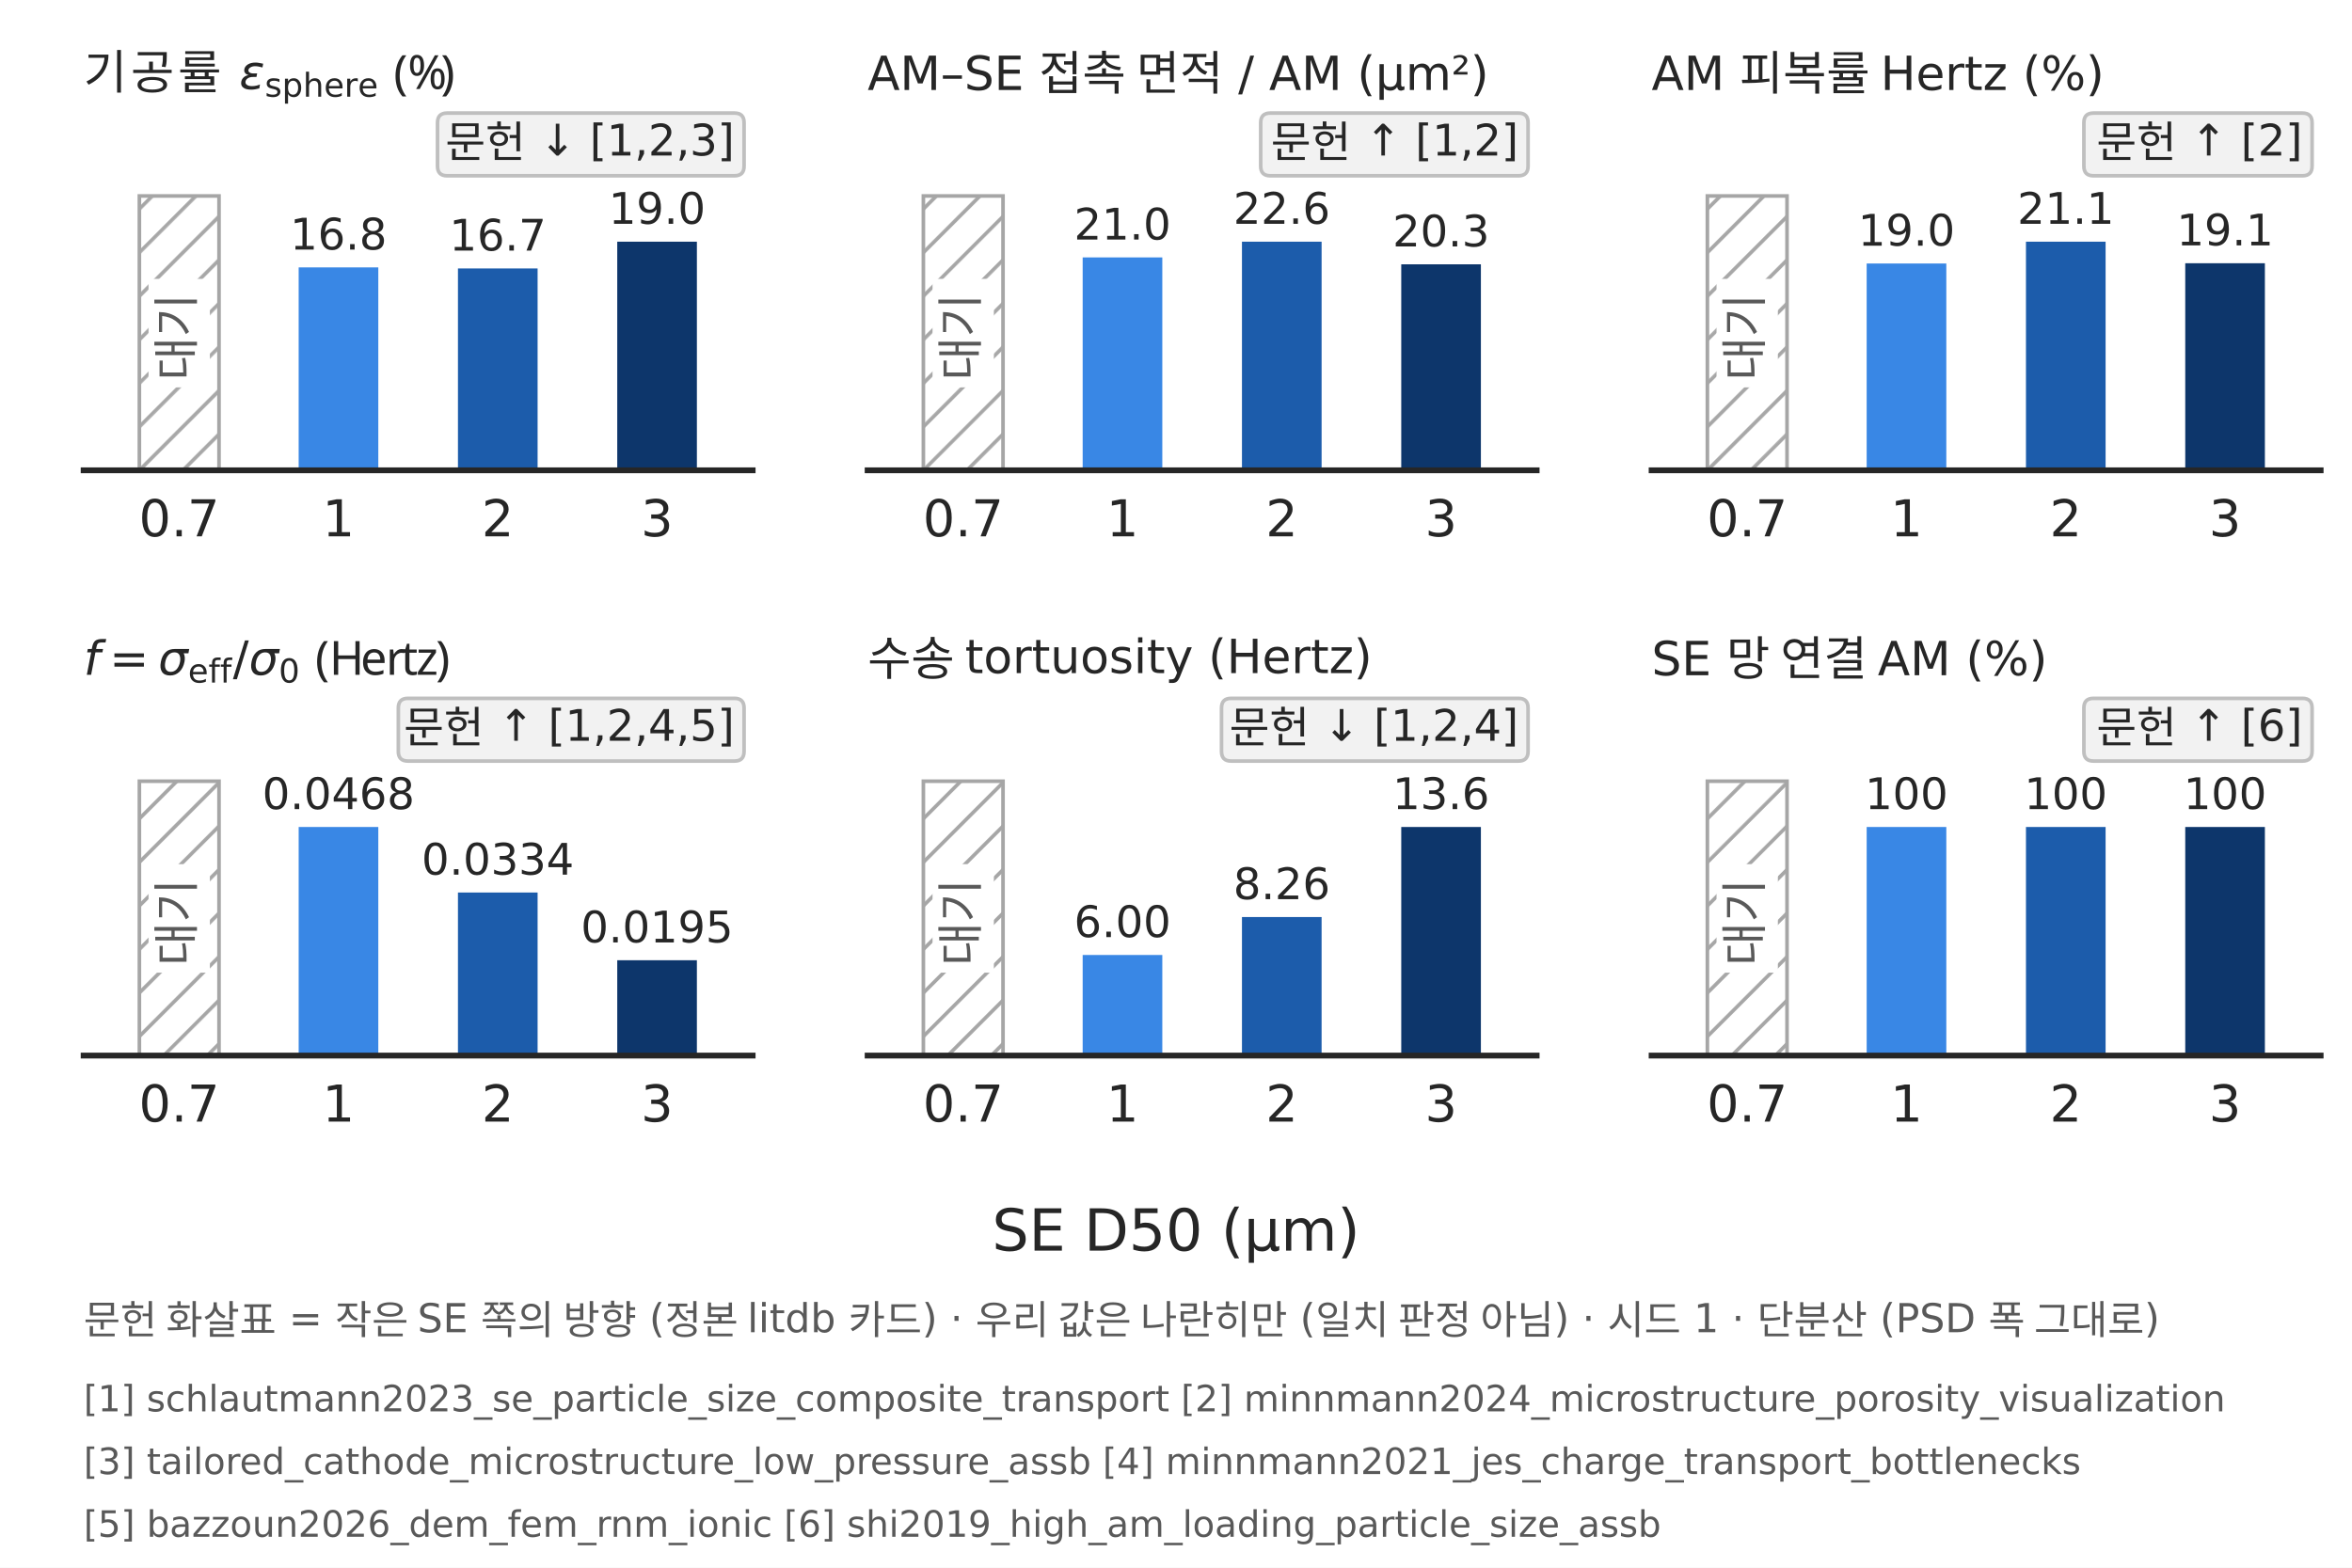
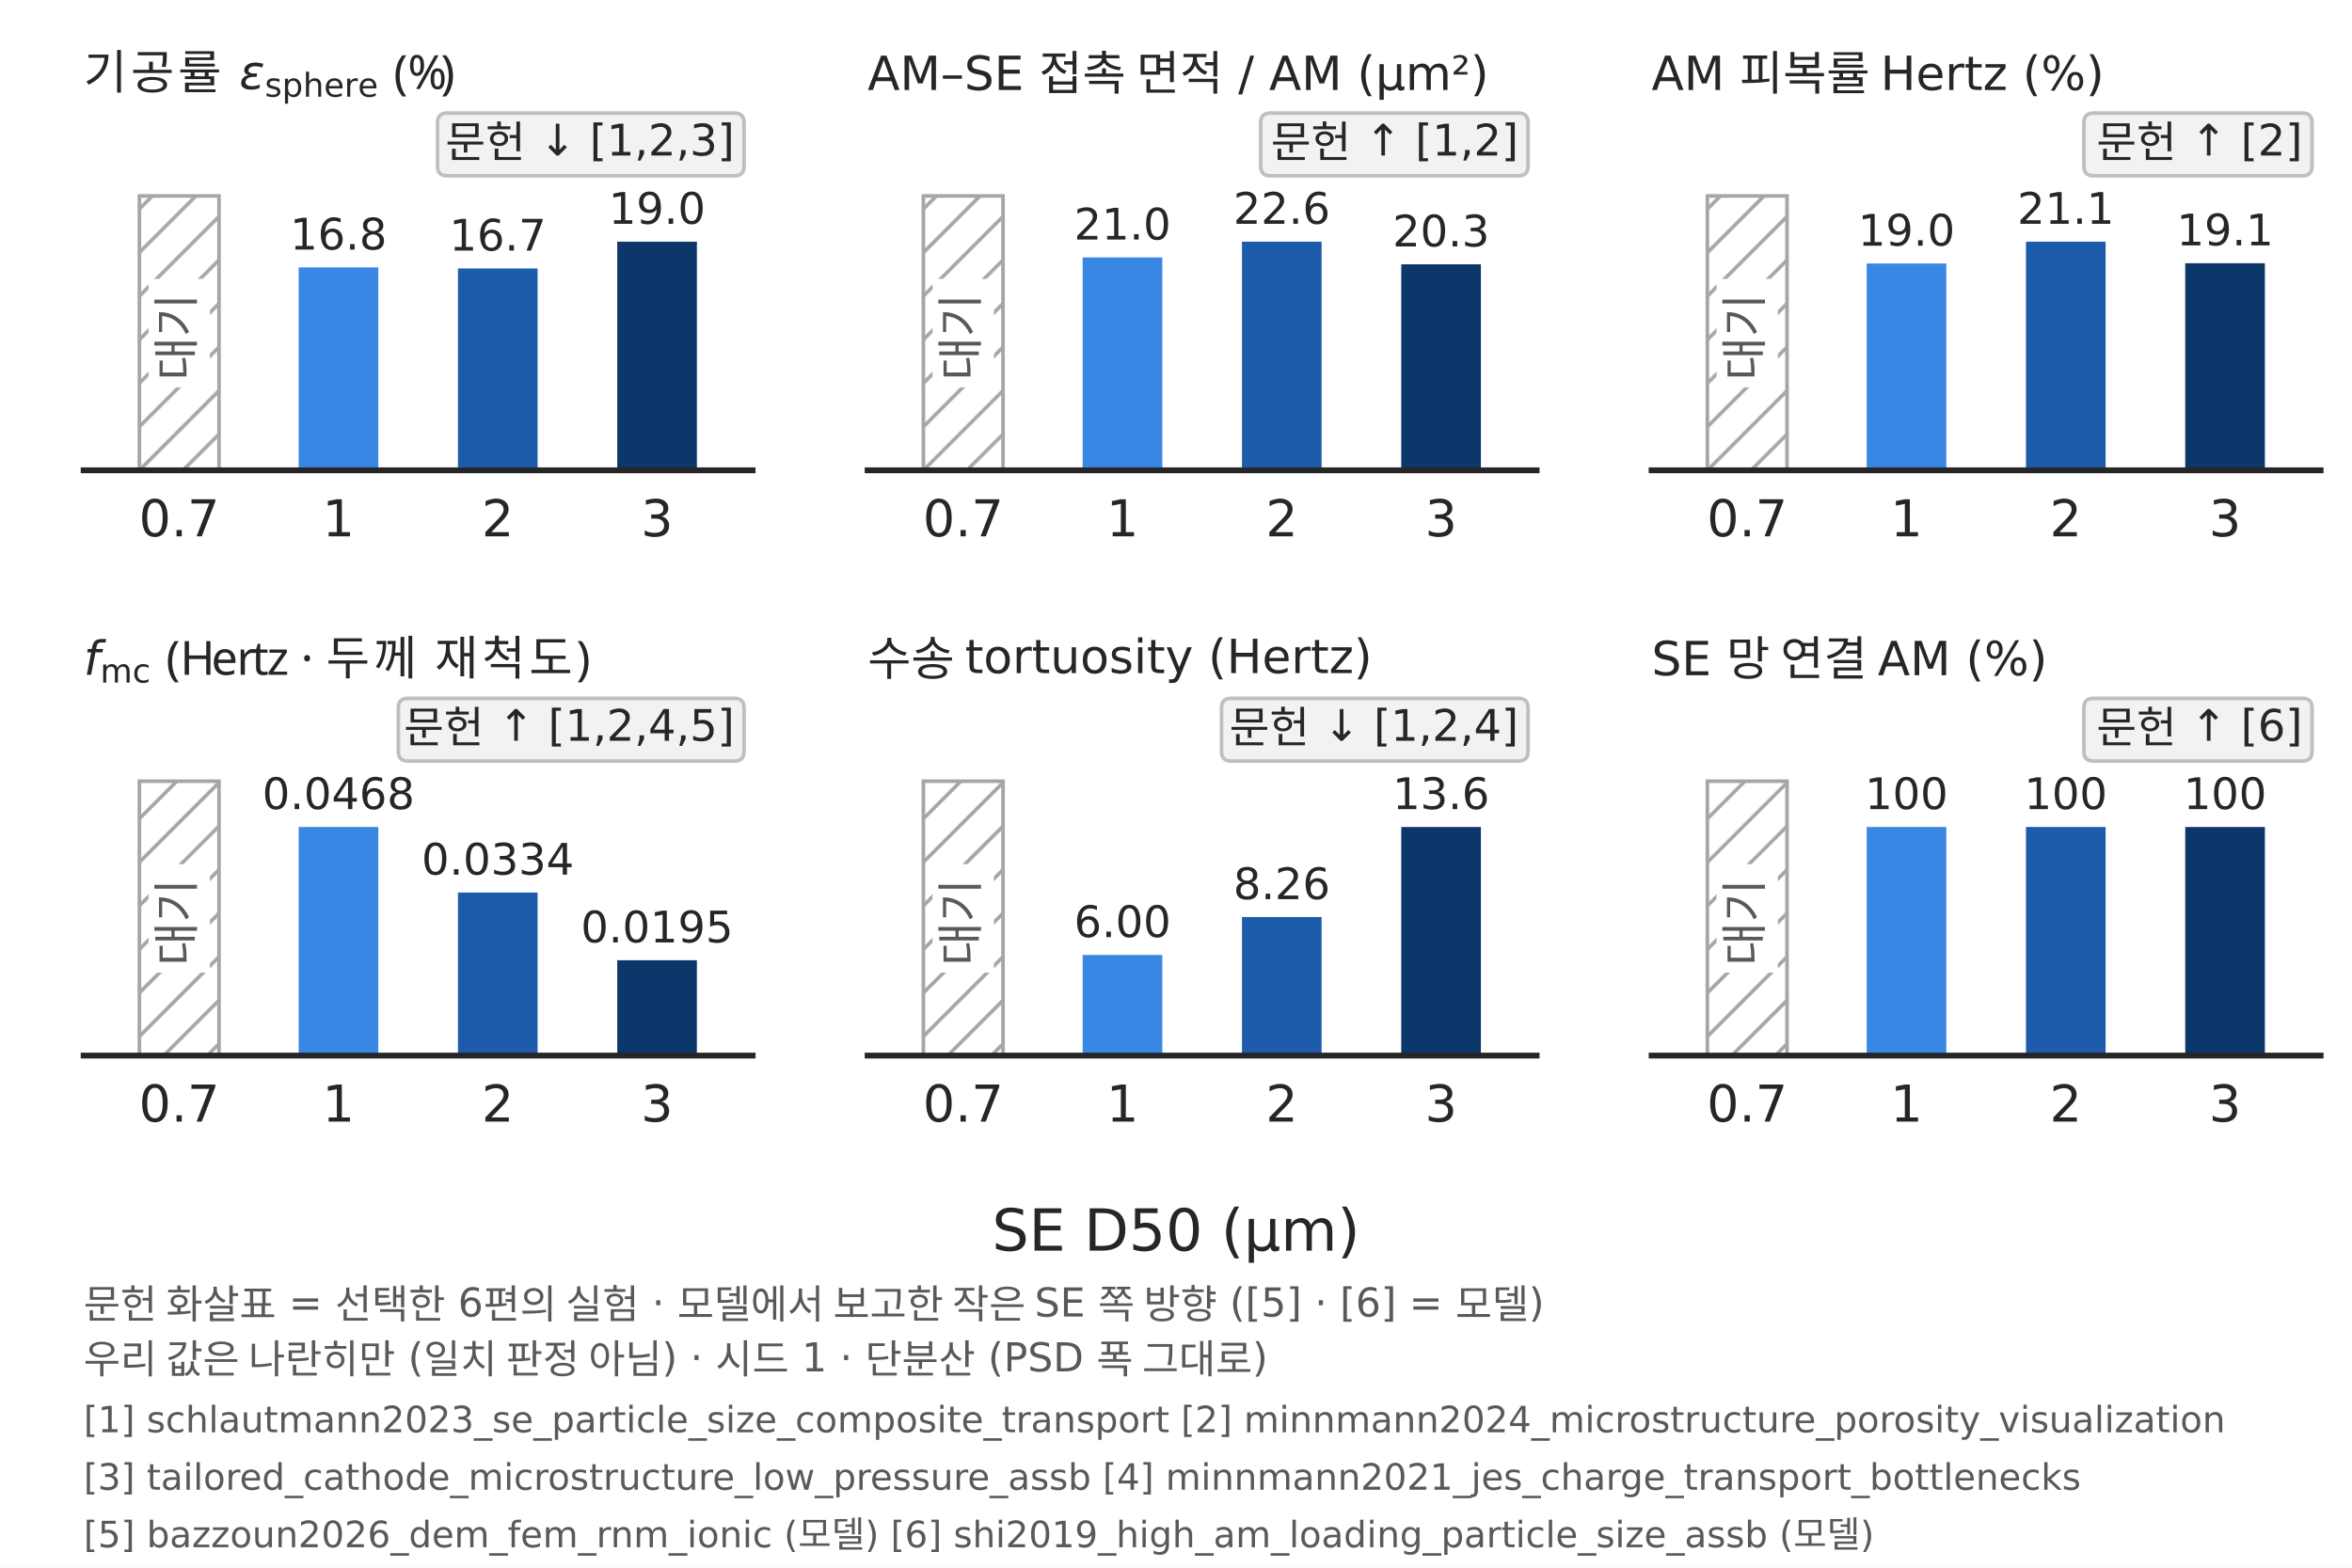
<svg xmlns="http://www.w3.org/2000/svg" width="324pt" height="216pt" viewBox="0 0 324 216" version="1.1">
  <defs>
    <style type="text/css">*{stroke-linejoin: round; stroke-linecap: butt}</style>
  </defs>
  <g id="figure_1">
    <g id="patch_1">
      <path d="M 0 216  L 324 216  L 324 0  L 0 0  z " style="fill: #ffffff" />
    </g>
    <g id="axes_1">
      <g id="patch_2">
        <path d="M 11.52 64.8  L 103.68 64.8  L 103.68 14.4  L 11.52 14.4  z " style="fill: #ffffff" />
      </g>
      <g id="patch_3">
        <path d="M 19.2 64.8  L 30.171 64.8  L 30.171 27  L 19.2 27  z " clip-path="url(#p9c26a38bcc)" style="fill: url(#hf01d2c8f13); stroke: #a6a6a6; stroke-width: 0.5; stroke-linejoin: miter" />
      </g>
      <g id="matplotlib.axis_1">
        <g id="xtick_1">
          <g id="line2d_1" />
          <g id="text_1">
            <text style="font-size: 7px; font-family: 'Aptos', 'Malgun Gothic', 'Carlito', 'WenQuanYi Zen Hei', 'DejaVu Sans'; text-anchor: middle; fill: #262626" x="24.686" y="73.899" transform="rotate(-0 24.68571 73.89863)">0.7</text>
          </g>
        </g>
        <g id="xtick_2">
          <g id="line2d_2" />
          <g id="text_2">
            <text style="font-size: 7px; font-family: 'Aptos', 'Malgun Gothic', 'Carlito', 'WenQuanYi Zen Hei', 'DejaVu Sans'; text-anchor: middle; fill: #262626" x="46.629" y="73.899" transform="rotate(-0 46.62857 73.89863)">1</text>
          </g>
        </g>
        <g id="xtick_3">
          <g id="line2d_3" />
          <g id="text_3">
            <text style="font-size: 7px; font-family: 'Aptos', 'Malgun Gothic', 'Carlito', 'WenQuanYi Zen Hei', 'DejaVu Sans'; text-anchor: middle; fill: #262626" x="68.571" y="73.899" transform="rotate(-0 68.57143 73.89863)">2</text>
          </g>
        </g>
        <g id="xtick_4">
          <g id="line2d_4" />
          <g id="text_4">
            <text style="font-size: 7px; font-family: 'Aptos', 'Malgun Gothic', 'Carlito', 'WenQuanYi Zen Hei', 'DejaVu Sans'; text-anchor: middle; fill: #262626" x="90.514" y="73.899" transform="rotate(-0 90.51429 73.89863)">3</text>
          </g>
        </g>
      </g>
      <g id="matplotlib.axis_2" />
      <g id="patch_4">
        <path d="M 41.143 64.8  L 52.114 64.8  L 52.114 36.843  L 41.143 36.843  z " clip-path="url(#p9c26a38bcc)" style="fill: #3987e5" />
      </g>
      <g id="patch_5">
        <path d="M 63.086 64.8  L 74.057 64.8  L 74.057 36.988  L 63.086 36.988  z " clip-path="url(#p9c26a38bcc)" style="fill: #1c5cab" />
      </g>
      <g id="patch_6">
        <path d="M 85.029 64.8  L 96 64.8  L 96 33.3  L 85.029 33.3  z " clip-path="url(#p9c26a38bcc)" style="fill: #0d366b" />
      </g>
      <g id="patch_7">
        <path d="M 11.52 64.8  L 103.68 64.8  " style="fill: none; stroke: #262626; stroke-width: 0.8; stroke-linejoin: miter; stroke-linecap: square" />
      </g>
      <g id="text_5">
        <g id="patch_8">
          <path d="M 28.911 53.375  L 28.911 38.425  L 20.461 38.425  L 20.461 53.375  z " style="fill: #ffffff" />
        </g>
        <text style="font-size: 6.5px; font-family: 'Aptos', 'Malgun Gothic', 'Carlito', 'WenQuanYi Zen Hei', 'DejaVu Sans'; fill: #595959" transform="translate(26.63444 52.4) rotate(-90)">대기</text>
      </g>
      <g id="text_6">
        <text style="font-size: 6px; font-family: 'Aptos', 'Malgun Gothic', 'Carlito', 'WenQuanYi Zen Hei', 'DejaVu Sans'; text-anchor: middle; fill: #262626" x="46.629" y="34.382" transform="rotate(-0 46.62857 34.38225)">16.8</text>
      </g>
      <g id="text_7">
        <text style="font-size: 6px; font-family: 'Aptos', 'Malgun Gothic', 'Carlito', 'WenQuanYi Zen Hei', 'DejaVu Sans'; text-anchor: middle; fill: #262626" x="68.571" y="34.527" transform="rotate(-0 68.57143 34.52699)">16.7</text>
      </g>
      <g id="text_8">
        <text style="font-size: 6px; font-family: 'Aptos', 'Malgun Gothic', 'Carlito', 'WenQuanYi Zen Hei', 'DejaVu Sans'; text-anchor: middle; fill: #262626" x="90.514" y="30.839" transform="rotate(-0 90.51429 30.83883)">19.0</text>
      </g>
      <g id="text_9">
        <g id="patch_9">
          <path d="M 61.591 24.22  L 101.18 24.22  Q 102.5 24.22 102.5 22.9  L 102.5 16.9  Q 102.5 15.58 101.18 15.58  L 61.591 15.58  Q 60.271 15.58 60.271 16.9  L 60.271 22.9  Q 60.271 24.22 61.591 24.22  z " style="fill: #f2f2f2; stroke: #bfbfbf; stroke-width: 0.5; stroke-linejoin: miter" />
        </g>
        <text style="font-size: 6px; font-family: 'Aptos', 'Malgun Gothic', 'Carlito', 'WenQuanYi Zen Hei', 'DejaVu Sans'; text-anchor: end; fill: #262626" x="101.18" y="21.699" transform="rotate(-0 101.18 21.69883)">문헌 ↓ [1,2,3]</text>
      </g>
      <g id="text_10">
        <g style="fill: #262626" transform="translate(11.52 12.385)">
          <text>
            <tspan x="0" y="-0.125" style="font-weight: 500; font-size: 6.5px; font-family: 'WenQuanYi Zen Hei'; fill: #262626">기</tspan>
            <tspan x="6.5" y="-0.125" style="font-weight: 500; font-size: 6.5px; font-family: 'WenQuanYi Zen Hei'; fill: #262626">공</tspan>
            <tspan x="13" y="-0.125" style="font-weight: 500; font-size: 6.5px; font-family: 'WenQuanYi Zen Hei'; fill: #262626">률</tspan>
            <tspan x="19.5" y="-0.125" style="font-weight: 500; font-size: 6.5px; font-family: 'WenQuanYi Zen Hei'; fill: #262626"> </tspan>
            <tspan x="40.752" y="-0.125" style="font-weight: 500; font-size: 6.5px; font-family: 'WenQuanYi Zen Hei'; fill: #262626"> </tspan>
            <tspan x="42.701" y="-0.125" style="font-weight: 500; font-size: 6.5px; font-family: 'WenQuanYi Zen Hei'; fill: #262626">(</tspan>
            <tspan x="44.649" y="-0.125" style="font-weight: 500; font-size: 6.5px; font-family: 'WenQuanYi Zen Hei'; fill: #262626">%</tspan>
            <tspan x="49.194" y="-0.125" style="font-weight: 500; font-size: 6.5px; font-family: 'WenQuanYi Zen Hei'; fill: #262626">)</tspan>
            <tspan x="21.449" y="-0.125" style="font-style: oblique; font-size: 6.5px; font-family: 'DejaVu Sans'; fill: #262626">ε</tspan>
            <tspan x="24.962" y="0.944" style="font-size: 4.55px; font-family: 'DejaVu Sans'; fill: #262626">s</tspan>
            <tspan x="27.333" y="0.944" style="font-size: 4.55px; font-family: 'DejaVu Sans'; fill: #262626">p</tspan>
            <tspan x="30.221" y="0.944" style="font-size: 4.55px; font-family: 'DejaVu Sans'; fill: #262626">h</tspan>
            <tspan x="33.105" y="0.944" style="font-size: 4.55px; font-family: 'DejaVu Sans'; fill: #262626">e</tspan>
            <tspan x="35.904" y="0.944" style="font-size: 4.55px; font-family: 'DejaVu Sans'; fill: #262626">r</tspan>
            <tspan x="37.775" y="0.944" style="font-size: 4.55px; font-family: 'DejaVu Sans'; fill: #262626">e</tspan>
          </text>
        </g>
      </g>
    </g>
    <g id="axes_2">
      <g id="patch_10">
        <path d="M 119.52 64.8  L 211.68 64.8  L 211.68 14.4  L 119.52 14.4  z " style="fill: #ffffff" />
      </g>
      <g id="patch_11">
        <path d="M 127.2 64.8  L 138.171 64.8  L 138.171 27  L 127.2 27  z " clip-path="url(#pb40c988129)" style="fill: url(#hf01d2c8f13); stroke: #a6a6a6; stroke-width: 0.5; stroke-linejoin: miter" />
      </g>
      <g id="matplotlib.axis_3">
        <g id="xtick_5">
          <g id="line2d_5" />
          <g id="text_11">
            <text style="font-size: 7px; font-family: 'Aptos', 'Malgun Gothic', 'Carlito', 'WenQuanYi Zen Hei', 'DejaVu Sans'; text-anchor: middle; fill: #262626" x="132.686" y="73.899" transform="rotate(-0 132.6857 73.89863)">0.7</text>
          </g>
        </g>
        <g id="xtick_6">
          <g id="line2d_6" />
          <g id="text_12">
            <text style="font-size: 7px; font-family: 'Aptos', 'Malgun Gothic', 'Carlito', 'WenQuanYi Zen Hei', 'DejaVu Sans'; text-anchor: middle; fill: #262626" x="154.629" y="73.899" transform="rotate(-0 154.6286 73.89863)">1</text>
          </g>
        </g>
        <g id="xtick_7">
          <g id="line2d_7" />
          <g id="text_13">
            <text style="font-size: 7px; font-family: 'Aptos', 'Malgun Gothic', 'Carlito', 'WenQuanYi Zen Hei', 'DejaVu Sans'; text-anchor: middle; fill: #262626" x="176.571" y="73.899" transform="rotate(-0 176.5714 73.89863)">2</text>
          </g>
        </g>
        <g id="xtick_8">
          <g id="line2d_8" />
          <g id="text_14">
            <text style="font-size: 7px; font-family: 'Aptos', 'Malgun Gothic', 'Carlito', 'WenQuanYi Zen Hei', 'DejaVu Sans'; text-anchor: middle; fill: #262626" x="198.514" y="73.899" transform="rotate(-0 198.5143 73.89863)">3</text>
          </g>
        </g>
      </g>
      <g id="matplotlib.axis_4" />
      <g id="patch_12">
        <path d="M 149.143 64.8  L 160.114 64.8  L 160.114 35.467  L 149.143 35.467  z " clip-path="url(#pb40c988129)" style="fill: #3987e5" />
      </g>
      <g id="patch_13">
        <path d="M 171.086 64.8  L 182.057 64.8  L 182.057 33.3  L 171.086 33.3  z " clip-path="url(#pb40c988129)" style="fill: #1c5cab" />
      </g>
      <g id="patch_14">
        <path d="M 193.029 64.8  L 204 64.8  L 204 36.418  L 193.029 36.418  z " clip-path="url(#pb40c988129)" style="fill: #0d366b" />
      </g>
      <g id="patch_15">
        <path d="M 119.52 64.8  L 211.68 64.8  " style="fill: none; stroke: #262626; stroke-width: 0.8; stroke-linejoin: miter; stroke-linecap: square" />
      </g>
      <g id="text_15">
        <g id="patch_16">
          <path d="M 136.911 53.375  L 136.911 38.425  L 128.461 38.425  L 128.461 53.375  z " style="fill: #ffffff" />
        </g>
        <text style="font-size: 6.5px; font-family: 'Aptos', 'Malgun Gothic', 'Carlito', 'WenQuanYi Zen Hei', 'DejaVu Sans'; fill: #595959" transform="translate(134.6344 52.4) rotate(-90)">대기</text>
      </g>
      <g id="text_16">
        <text style="font-size: 6px; font-family: 'Aptos', 'Malgun Gothic', 'Carlito', 'WenQuanYi Zen Hei', 'DejaVu Sans'; text-anchor: middle; fill: #262626" x="154.629" y="33.006" transform="rotate(-0 154.6286 33.00586)">21.0</text>
      </g>
      <g id="text_17">
        <text style="font-size: 6px; font-family: 'Aptos', 'Malgun Gothic', 'Carlito', 'WenQuanYi Zen Hei', 'DejaVu Sans'; text-anchor: middle; fill: #262626" x="176.571" y="30.839" transform="rotate(-0 176.5714 30.83883)">22.6</text>
      </g>
      <g id="text_18">
        <text style="font-size: 6px; font-family: 'Aptos', 'Malgun Gothic', 'Carlito', 'WenQuanYi Zen Hei', 'DejaVu Sans'; text-anchor: middle; fill: #262626" x="198.514" y="33.957" transform="rotate(-0 198.5143 33.95704)">20.3</text>
      </g>
      <g id="text_19">
        <g id="patch_17">
          <path d="M 174.988 24.22  L 209.18 24.22  Q 210.5 24.22 210.5 22.9  L 210.5 16.9  Q 210.5 15.58 209.18 15.58  L 174.988 15.58  Q 173.668 15.58 173.668 16.9  L 173.668 22.9  Q 173.668 24.22 174.988 24.22  z " style="fill: #f2f2f2; stroke: #bfbfbf; stroke-width: 0.5; stroke-linejoin: miter" />
        </g>
        <text style="font-size: 6px; font-family: 'Aptos', 'Malgun Gothic', 'Carlito', 'WenQuanYi Zen Hei', 'DejaVu Sans'; text-anchor: end; fill: #262626" x="209.18" y="21.699" transform="rotate(-0 209.18 21.69883)">문헌 ↑ [1,2]</text>
      </g>
      <g id="text_20">
        <text style="font-size: 6.5px; font-family: 'Aptos', 'Malgun Gothic', 'Carlito', 'WenQuanYi Zen Hei', 'DejaVu Sans'; text-anchor: start; fill: #262626" x="119.52" y="12.4" transform="rotate(-0 119.52 12.4)">AM–SE 접촉 면적 / AM (µm²)</text>
      </g>
    </g>
    <g id="axes_3">
      <g id="patch_18">
        <path d="M 227.52 64.8  L 319.68 64.8  L 319.68 14.4  L 227.52 14.4  z " style="fill: #ffffff" />
      </g>
      <g id="patch_19">
        <path d="M 235.2 64.8  L 246.171 64.8  L 246.171 27  L 235.2 27  z " clip-path="url(#p83adc46042)" style="fill: url(#hf01d2c8f13); stroke: #a6a6a6; stroke-width: 0.5; stroke-linejoin: miter" />
      </g>
      <g id="matplotlib.axis_5">
        <g id="xtick_9">
          <g id="line2d_9" />
          <g id="text_21">
            <text style="font-size: 7px; font-family: 'Aptos', 'Malgun Gothic', 'Carlito', 'WenQuanYi Zen Hei', 'DejaVu Sans'; text-anchor: middle; fill: #262626" x="240.686" y="73.899" transform="rotate(-0 240.6857 73.89863)">0.7</text>
          </g>
        </g>
        <g id="xtick_10">
          <g id="line2d_10" />
          <g id="text_22">
            <text style="font-size: 7px; font-family: 'Aptos', 'Malgun Gothic', 'Carlito', 'WenQuanYi Zen Hei', 'DejaVu Sans'; text-anchor: middle; fill: #262626" x="262.629" y="73.899" transform="rotate(-0 262.6286 73.89863)">1</text>
          </g>
        </g>
        <g id="xtick_11">
          <g id="line2d_11" />
          <g id="text_23">
            <text style="font-size: 7px; font-family: 'Aptos', 'Malgun Gothic', 'Carlito', 'WenQuanYi Zen Hei', 'DejaVu Sans'; text-anchor: middle; fill: #262626" x="284.571" y="73.899" transform="rotate(-0 284.5714 73.89863)">2</text>
          </g>
        </g>
        <g id="xtick_12">
          <g id="line2d_12" />
          <g id="text_24">
            <text style="font-size: 7px; font-family: 'Aptos', 'Malgun Gothic', 'Carlito', 'WenQuanYi Zen Hei', 'DejaVu Sans'; text-anchor: middle; fill: #262626" x="306.514" y="73.899" transform="rotate(-0 306.5143 73.89863)">3</text>
          </g>
        </g>
      </g>
      <g id="matplotlib.axis_6" />
      <g id="patch_20">
        <path d="M 257.143 64.8  L 268.114 64.8  L 268.114 36.306  L 257.143 36.306  z " clip-path="url(#p83adc46042)" style="fill: #3987e5" />
      </g>
      <g id="patch_21">
        <path d="M 279.086 64.8  L 290.057 64.8  L 290.057 33.3  L 279.086 33.3  z " clip-path="url(#p83adc46042)" style="fill: #1c5cab" />
      </g>
      <g id="patch_22">
        <path d="M 301.029 64.8  L 312 64.8  L 312 36.27  L 301.029 36.27  z " clip-path="url(#p83adc46042)" style="fill: #0d366b" />
      </g>
      <g id="patch_23">
        <path d="M 227.52 64.8  L 319.68 64.8  " style="fill: none; stroke: #262626; stroke-width: 0.8; stroke-linejoin: miter; stroke-linecap: square" />
      </g>
      <g id="text_25">
        <g id="patch_24">
          <path d="M 244.911 53.375  L 244.911 38.425  L 236.461 38.425  L 236.461 53.375  z " style="fill: #ffffff" />
        </g>
        <text style="font-size: 6.5px; font-family: 'Aptos', 'Malgun Gothic', 'Carlito', 'WenQuanYi Zen Hei', 'DejaVu Sans'; fill: #595959" transform="translate(242.6344 52.4) rotate(-90)">대기</text>
      </g>
      <g id="text_26">
        <text style="font-size: 6px; font-family: 'Aptos', 'Malgun Gothic', 'Carlito', 'WenQuanYi Zen Hei', 'DejaVu Sans'; text-anchor: middle; fill: #262626" x="262.629" y="33.845" transform="rotate(-0 262.6286 33.84489)">19.0</text>
      </g>
      <g id="text_27">
        <text style="font-size: 6px; font-family: 'Aptos', 'Malgun Gothic', 'Carlito', 'WenQuanYi Zen Hei', 'DejaVu Sans'; text-anchor: middle; fill: #262626" x="284.571" y="30.839" transform="rotate(-0 284.5714 30.83883)">21.1</text>
      </g>
      <g id="text_28">
        <text style="font-size: 6px; font-family: 'Aptos', 'Malgun Gothic', 'Carlito', 'WenQuanYi Zen Hei', 'DejaVu Sans'; text-anchor: middle; fill: #262626" x="306.514" y="33.809" transform="rotate(-0 306.5143 33.80863)">19.1</text>
      </g>
      <g id="text_29">
        <g id="patch_25">
          <path d="M 288.386 24.22  L 317.18 24.22  Q 318.5 24.22 318.5 22.9  L 318.5 16.9  Q 318.5 15.58 317.18 15.58  L 288.386 15.58  Q 287.066 15.58 287.066 16.9  L 287.066 22.9  Q 287.066 24.22 288.386 24.22  z " style="fill: #f2f2f2; stroke: #bfbfbf; stroke-width: 0.5; stroke-linejoin: miter" />
        </g>
        <text style="font-size: 6px; font-family: 'Aptos', 'Malgun Gothic', 'Carlito', 'WenQuanYi Zen Hei', 'DejaVu Sans'; text-anchor: end; fill: #262626" x="317.18" y="21.699" transform="rotate(-0 317.18 21.69883)">문헌 ↑ [2]</text>
      </g>
      <g id="text_30">
        <text style="font-size: 6.5px; font-family: 'Aptos', 'Malgun Gothic', 'Carlito', 'WenQuanYi Zen Hei', 'DejaVu Sans'; text-anchor: start; fill: #262626" x="227.52" y="12.4" transform="rotate(-0 227.52 12.4)">AM 피복률 Hertz (%)</text>
      </g>
    </g>
    <g id="axes_4">
      <g id="patch_26">
        <path d="M 11.52 145.44  L 103.68 145.44  L 103.68 95.04  L 11.52 95.04  z " style="fill: #ffffff" />
      </g>
      <g id="patch_27">
        <path d="M 19.2 145.44  L 30.171 145.44  L 30.171 107.64  L 19.2 107.64  z " clip-path="url(#p979bbe8444)" style="fill: url(#hf01d2c8f13); stroke: #a6a6a6; stroke-width: 0.5; stroke-linejoin: miter" />
      </g>
      <g id="matplotlib.axis_7">
        <g id="xtick_13">
          <g id="line2d_13" />
          <g id="text_31">
            <text style="font-size: 7px; font-family: 'Aptos', 'Malgun Gothic', 'Carlito', 'WenQuanYi Zen Hei', 'DejaVu Sans'; text-anchor: middle; fill: #262626" x="24.686" y="154.539" transform="rotate(-0 24.68571 154.5386)">0.7</text>
          </g>
        </g>
        <g id="xtick_14">
          <g id="line2d_14" />
          <g id="text_32">
            <text style="font-size: 7px; font-family: 'Aptos', 'Malgun Gothic', 'Carlito', 'WenQuanYi Zen Hei', 'DejaVu Sans'; text-anchor: middle; fill: #262626" x="46.629" y="154.539" transform="rotate(-0 46.62857 154.5386)">1</text>
          </g>
        </g>
        <g id="xtick_15">
          <g id="line2d_15" />
          <g id="text_33">
            <text style="font-size: 7px; font-family: 'Aptos', 'Malgun Gothic', 'Carlito', 'WenQuanYi Zen Hei', 'DejaVu Sans'; text-anchor: middle; fill: #262626" x="68.571" y="154.539" transform="rotate(-0 68.57143 154.5386)">2</text>
          </g>
        </g>
        <g id="xtick_16">
          <g id="line2d_16" />
          <g id="text_34">
            <text style="font-size: 7px; font-family: 'Aptos', 'Malgun Gothic', 'Carlito', 'WenQuanYi Zen Hei', 'DejaVu Sans'; text-anchor: middle; fill: #262626" x="90.514" y="154.539" transform="rotate(-0 90.51429 154.5386)">3</text>
          </g>
        </g>
      </g>
      <g id="matplotlib.axis_8" />
      <g id="patch_28">
        <path d="M 41.143 145.44  L 52.114 145.44  L 52.114 113.94  L 41.143 113.94  z " clip-path="url(#p979bbe8444)" style="fill: #3987e5" />
      </g>
      <g id="patch_29">
        <path d="M 63.086 145.44  L 74.057 145.44  L 74.057 122.97  L 63.086 122.97  z " clip-path="url(#p979bbe8444)" style="fill: #1c5cab" />
      </g>
      <g id="patch_30">
        <path d="M 85.029 145.44  L 96 145.44  L 96 132.307  L 85.029 132.307  z " clip-path="url(#p979bbe8444)" style="fill: #0d366b" />
      </g>
      <g id="patch_31">
        <path d="M 11.52 145.44  L 103.68 145.44  " style="fill: none; stroke: #262626; stroke-width: 0.8; stroke-linejoin: miter; stroke-linecap: square" />
      </g>
      <g id="text_35">
        <g id="patch_32">
          <path d="M 28.911 134.015  L 28.911 119.065  L 20.461 119.065  L 20.461 134.015  z " style="fill: #ffffff" />
        </g>
        <text style="font-size: 6.5px; font-family: 'Aptos', 'Malgun Gothic', 'Carlito', 'WenQuanYi Zen Hei', 'DejaVu Sans'; fill: #595959" transform="translate(26.63444 133.04) rotate(-90)">대기</text>
      </g>
      <g id="text_36">
        <text style="font-size: 6px; font-family: 'Aptos', 'Malgun Gothic', 'Carlito', 'WenQuanYi Zen Hei', 'DejaVu Sans'; text-anchor: middle; fill: #262626" x="46.629" y="111.479" transform="rotate(-0 46.62857 111.4788)">0.0468</text>
      </g>
      <g id="text_37">
        <text style="font-size: 6px; font-family: 'Aptos', 'Malgun Gothic', 'Carlito', 'WenQuanYi Zen Hei', 'DejaVu Sans'; text-anchor: middle; fill: #262626" x="68.571" y="120.509" transform="rotate(-0 68.57143 120.5089)">0.0334</text>
      </g>
      <g id="text_38">
        <text style="font-size: 6px; font-family: 'Aptos', 'Malgun Gothic', 'Carlito', 'WenQuanYi Zen Hei', 'DejaVu Sans'; text-anchor: middle; fill: #262626" x="90.514" y="129.846" transform="rotate(-0 90.51429 129.8463)">0.0195</text>
      </g>
      <g id="text_39">
        <g id="patch_33">
          <path d="M 56.194 104.86  L 101.18 104.86  Q 102.5 104.86 102.5 103.54  L 102.5 97.54  Q 102.5 96.22 101.18 96.22  L 56.194 96.22  Q 54.874 96.22 54.874 97.54  L 54.874 103.54  Q 54.874 104.86 56.194 104.86  z " style="fill: #f2f2f2; stroke: #bfbfbf; stroke-width: 0.5; stroke-linejoin: miter" />
        </g>
        <text style="font-size: 6px; font-family: 'Aptos', 'Malgun Gothic', 'Carlito', 'WenQuanYi Zen Hei', 'DejaVu Sans'; text-anchor: end; fill: #262626" x="101.18" y="102.339" transform="rotate(-0 101.18 102.3388)">문헌 ↑ [1,2,4,5]</text>
      </g>
      <g id="text_40">
        <g style="fill: #262626" transform="translate(11.52 93.04)">
          <text>
            <tspan x="0" y="-0.062" style="font-style: oblique; font-size: 6.5px; font-family: 'DejaVu Sans'; fill: #262626">f</tspan>
-             <tspan x="10.267" y="-0.062" style="font-style: oblique; font-size: 6.5px; font-family: 'DejaVu Sans'; fill: #262626">σ</tspan>
-             <tspan x="22.758" y="-0.062" style="font-style: oblique; font-size: 6.5px; font-family: 'DejaVu Sans'; fill: #262626">σ</tspan>
-             <tspan x="3.555" y="-0.062" style="font-size: 6.5px; font-family: 'DejaVu Sans'; fill: #262626">=</tspan>
-             <tspan x="20.568" y="-0.062" style="font-size: 6.5px; font-family: 'DejaVu Sans'; fill: #262626">/</tspan>
-             <tspan x="14.387" y="1.006" style="font-size: 4.55px; font-family: 'DejaVu Sans'; fill: #262626">e</tspan>
-             <tspan x="17.186" y="1.006" style="font-size: 4.55px; font-family: 'DejaVu Sans'; fill: #262626">f</tspan>
-             <tspan x="18.788" y="1.006" style="font-size: 4.55px; font-family: 'DejaVu Sans'; fill: #262626">f</tspan>
-             <tspan x="26.878" y="1.006" style="font-size: 4.55px; font-family: 'DejaVu Sans'; fill: #262626">0</tspan>
-             <tspan x="29.951" y="-0.062" style="font-weight: 500; font-size: 6.5px; font-family: 'WenQuanYi Zen Hei'; fill: #262626"> </tspan>
-             <tspan x="31.899" y="-0.062" style="font-weight: 500; font-size: 6.5px; font-family: 'WenQuanYi Zen Hei'; fill: #262626">(</tspan>
-             <tspan x="33.848" y="-0.062" style="font-weight: 500; font-size: 6.5px; font-family: 'WenQuanYi Zen Hei'; fill: #262626">H</tspan>
-             <tspan x="38.133" y="-0.062" style="font-weight: 500; font-size: 6.5px; font-family: 'WenQuanYi Zen Hei'; fill: #262626">e</tspan>
-             <tspan x="41.637" y="-0.062" style="font-weight: 500; font-size: 6.5px; font-family: 'WenQuanYi Zen Hei'; fill: #262626">r</tspan>
-             <tspan x="43.712" y="-0.062" style="font-weight: 500; font-size: 6.5px; font-family: 'WenQuanYi Zen Hei'; fill: #262626">t</tspan>
-             <tspan x="45.788" y="-0.062" style="font-weight: 500; font-size: 6.5px; font-family: 'WenQuanYi Zen Hei'; fill: #262626">z</tspan>
-             <tspan x="48.518" y="-0.062" style="font-weight: 500; font-size: 6.5px; font-family: 'WenQuanYi Zen Hei'; fill: #262626">)</tspan>
+             <tspan x="2.288" y="1.006" style="font-size: 4.55px; font-family: 'DejaVu Sans'; fill: #262626">m</tspan>
+             <tspan x="6.721" y="1.006" style="font-size: 4.55px; font-family: 'DejaVu Sans'; fill: #262626">c</tspan>
+             <tspan x="9.4" y="-0.062" style="font-weight: 500; font-size: 6.5px; font-family: 'WenQuanYi Zen Hei'; fill: #262626"> </tspan>
+             <tspan x="11.349" y="-0.062" style="font-weight: 500; font-size: 6.5px; font-family: 'WenQuanYi Zen Hei'; fill: #262626">(</tspan>
+             <tspan x="13.298" y="-0.062" style="font-weight: 500; font-size: 6.5px; font-family: 'WenQuanYi Zen Hei'; fill: #262626">H</tspan>
+             <tspan x="17.582" y="-0.062" style="font-weight: 500; font-size: 6.5px; font-family: 'WenQuanYi Zen Hei'; fill: #262626">e</tspan>
+             <tspan x="21.086" y="-0.062" style="font-weight: 500; font-size: 6.5px; font-family: 'WenQuanYi Zen Hei'; fill: #262626">r</tspan>
+             <tspan x="23.162" y="-0.062" style="font-weight: 500; font-size: 6.5px; font-family: 'WenQuanYi Zen Hei'; fill: #262626">t</tspan>
+             <tspan x="25.238" y="-0.062" style="font-weight: 500; font-size: 6.5px; font-family: 'WenQuanYi Zen Hei'; fill: #262626">z</tspan>
+             <tspan x="27.967" y="-0.062" style="font-weight: 500; font-size: 6.5px; font-family: 'WenQuanYi Zen Hei'; fill: #262626"> </tspan>
+             <tspan x="29.916" y="-0.062" style="font-weight: 500; font-size: 6.5px; font-family: 'WenQuanYi Zen Hei'; fill: #262626">·</tspan>
+             <tspan x="31.471" y="-0.062" style="font-weight: 500; font-size: 6.5px; font-family: 'WenQuanYi Zen Hei'; fill: #262626"> </tspan>
+             <tspan x="33.42" y="-0.062" style="font-weight: 500; font-size: 6.5px; font-family: 'WenQuanYi Zen Hei'; fill: #262626">두</tspan>
+             <tspan x="39.92" y="-0.062" style="font-weight: 500; font-size: 6.5px; font-family: 'WenQuanYi Zen Hei'; fill: #262626">께</tspan>
+             <tspan x="46.42" y="-0.062" style="font-weight: 500; font-size: 6.5px; font-family: 'WenQuanYi Zen Hei'; fill: #262626"> </tspan>
+             <tspan x="48.369" y="-0.062" style="font-weight: 500; font-size: 6.5px; font-family: 'WenQuanYi Zen Hei'; fill: #262626">재</tspan>
+             <tspan x="54.869" y="-0.062" style="font-weight: 500; font-size: 6.5px; font-family: 'WenQuanYi Zen Hei'; fill: #262626">척</tspan>
+             <tspan x="61.369" y="-0.062" style="font-weight: 500; font-size: 6.5px; font-family: 'WenQuanYi Zen Hei'; fill: #262626">도</tspan>
+             <tspan x="67.869" y="-0.062" style="font-weight: 500; font-size: 6.5px; font-family: 'WenQuanYi Zen Hei'; fill: #262626">)</tspan>
          </text>
        </g>
      </g>
    </g>
    <g id="axes_5">
      <g id="patch_34">
        <path d="M 119.52 145.44  L 211.68 145.44  L 211.68 95.04  L 119.52 95.04  z " style="fill: #ffffff" />
      </g>
      <g id="patch_35">
        <path d="M 127.2 145.44  L 138.171 145.44  L 138.171 107.64  L 127.2 107.64  z " clip-path="url(#p0680b077e1)" style="fill: url(#hf01d2c8f13); stroke: #a6a6a6; stroke-width: 0.5; stroke-linejoin: miter" />
      </g>
      <g id="matplotlib.axis_9">
        <g id="xtick_17">
          <g id="line2d_17" />
          <g id="text_41">
            <text style="font-size: 7px; font-family: 'Aptos', 'Malgun Gothic', 'Carlito', 'WenQuanYi Zen Hei', 'DejaVu Sans'; text-anchor: middle; fill: #262626" x="132.686" y="154.539" transform="rotate(-0 132.6857 154.5386)">0.7</text>
          </g>
        </g>
        <g id="xtick_18">
          <g id="line2d_18" />
          <g id="text_42">
            <text style="font-size: 7px; font-family: 'Aptos', 'Malgun Gothic', 'Carlito', 'WenQuanYi Zen Hei', 'DejaVu Sans'; text-anchor: middle; fill: #262626" x="154.629" y="154.539" transform="rotate(-0 154.6286 154.5386)">1</text>
          </g>
        </g>
        <g id="xtick_19">
          <g id="line2d_19" />
          <g id="text_43">
            <text style="font-size: 7px; font-family: 'Aptos', 'Malgun Gothic', 'Carlito', 'WenQuanYi Zen Hei', 'DejaVu Sans'; text-anchor: middle; fill: #262626" x="176.571" y="154.539" transform="rotate(-0 176.5714 154.5386)">2</text>
          </g>
        </g>
        <g id="xtick_20">
          <g id="line2d_20" />
          <g id="text_44">
            <text style="font-size: 7px; font-family: 'Aptos', 'Malgun Gothic', 'Carlito', 'WenQuanYi Zen Hei', 'DejaVu Sans'; text-anchor: middle; fill: #262626" x="198.514" y="154.539" transform="rotate(-0 198.5143 154.5386)">3</text>
          </g>
        </g>
      </g>
      <g id="matplotlib.axis_10" />
      <g id="patch_36">
        <path d="M 149.143 145.44  L 160.114 145.44  L 160.114 131.576  L 149.143 131.576  z " clip-path="url(#p0680b077e1)" style="fill: #3987e5" />
      </g>
      <g id="patch_37">
        <path d="M 171.086 145.44  L 182.057 145.44  L 182.057 126.351  L 171.086 126.351  z " clip-path="url(#p0680b077e1)" style="fill: #1c5cab" />
      </g>
      <g id="patch_38">
        <path d="M 193.029 145.44  L 204 145.44  L 204 113.94  L 193.029 113.94  z " clip-path="url(#p0680b077e1)" style="fill: #0d366b" />
      </g>
      <g id="patch_39">
        <path d="M 119.52 145.44  L 211.68 145.44  " style="fill: none; stroke: #262626; stroke-width: 0.8; stroke-linejoin: miter; stroke-linecap: square" />
      </g>
      <g id="text_45">
        <g id="patch_40">
          <path d="M 136.911 134.015  L 136.911 119.065  L 128.461 119.065  L 128.461 134.015  z " style="fill: #ffffff" />
        </g>
        <text style="font-size: 6.5px; font-family: 'Aptos', 'Malgun Gothic', 'Carlito', 'WenQuanYi Zen Hei', 'DejaVu Sans'; fill: #595959" transform="translate(134.6344 133.04) rotate(-90)">대기</text>
      </g>
      <g id="text_46">
        <text style="font-size: 6px; font-family: 'Aptos', 'Malgun Gothic', 'Carlito', 'WenQuanYi Zen Hei', 'DejaVu Sans'; text-anchor: middle; fill: #262626" x="154.629" y="129.115" transform="rotate(-0 154.6286 129.1149)">6.00</text>
      </g>
      <g id="text_47">
        <text style="font-size: 6px; font-family: 'Aptos', 'Malgun Gothic', 'Carlito', 'WenQuanYi Zen Hei', 'DejaVu Sans'; text-anchor: middle; fill: #262626" x="176.571" y="123.89" transform="rotate(-0 176.5714 123.8897)">8.26</text>
      </g>
      <g id="text_48">
        <text style="font-size: 6px; font-family: 'Aptos', 'Malgun Gothic', 'Carlito', 'WenQuanYi Zen Hei', 'DejaVu Sans'; text-anchor: middle; fill: #262626" x="198.514" y="111.479" transform="rotate(-0 198.5143 111.4788)">13.6</text>
      </g>
      <g id="text_49">
        <g id="patch_41">
          <path d="M 169.591 104.86  L 209.18 104.86  Q 210.5 104.86 210.5 103.54  L 210.5 97.54  Q 210.5 96.22 209.18 96.22  L 169.591 96.22  Q 168.271 96.22 168.271 97.54  L 168.271 103.54  Q 168.271 104.86 169.591 104.86  z " style="fill: #f2f2f2; stroke: #bfbfbf; stroke-width: 0.5; stroke-linejoin: miter" />
        </g>
        <text style="font-size: 6px; font-family: 'Aptos', 'Malgun Gothic', 'Carlito', 'WenQuanYi Zen Hei', 'DejaVu Sans'; text-anchor: end; fill: #262626" x="209.18" y="102.339" transform="rotate(-0 209.18 102.3388)">문헌 ↓ [1,2,4]</text>
      </g>
      <g id="text_50">
        <text style="font-size: 6.5px; font-family: 'Aptos', 'Malgun Gothic', 'Carlito', 'WenQuanYi Zen Hei', 'DejaVu Sans'; text-anchor: start; fill: #262626" x="119.52" y="93.04" transform="rotate(-0 119.52 93.04)">수송 tortuosity (Hertz)</text>
      </g>
    </g>
    <g id="axes_6">
      <g id="patch_42">
        <path d="M 227.52 145.44  L 319.68 145.44  L 319.68 95.04  L 227.52 95.04  z " style="fill: #ffffff" />
      </g>
      <g id="patch_43">
        <path d="M 235.2 145.44  L 246.171 145.44  L 246.171 107.64  L 235.2 107.64  z " clip-path="url(#pa610cf8b1e)" style="fill: url(#hf01d2c8f13); stroke: #a6a6a6; stroke-width: 0.5; stroke-linejoin: miter" />
      </g>
      <g id="matplotlib.axis_11">
        <g id="xtick_21">
          <g id="line2d_21" />
          <g id="text_51">
            <text style="font-size: 7px; font-family: 'Aptos', 'Malgun Gothic', 'Carlito', 'WenQuanYi Zen Hei', 'DejaVu Sans'; text-anchor: middle; fill: #262626" x="240.686" y="154.539" transform="rotate(-0 240.6857 154.5386)">0.7</text>
          </g>
        </g>
        <g id="xtick_22">
          <g id="line2d_22" />
          <g id="text_52">
            <text style="font-size: 7px; font-family: 'Aptos', 'Malgun Gothic', 'Carlito', 'WenQuanYi Zen Hei', 'DejaVu Sans'; text-anchor: middle; fill: #262626" x="262.629" y="154.539" transform="rotate(-0 262.6286 154.5386)">1</text>
          </g>
        </g>
        <g id="xtick_23">
          <g id="line2d_23" />
          <g id="text_53">
            <text style="font-size: 7px; font-family: 'Aptos', 'Malgun Gothic', 'Carlito', 'WenQuanYi Zen Hei', 'DejaVu Sans'; text-anchor: middle; fill: #262626" x="284.571" y="154.539" transform="rotate(-0 284.5714 154.5386)">2</text>
          </g>
        </g>
        <g id="xtick_24">
          <g id="line2d_24" />
          <g id="text_54">
            <text style="font-size: 7px; font-family: 'Aptos', 'Malgun Gothic', 'Carlito', 'WenQuanYi Zen Hei', 'DejaVu Sans'; text-anchor: middle; fill: #262626" x="306.514" y="154.539" transform="rotate(-0 306.5143 154.5386)">3</text>
          </g>
        </g>
      </g>
      <g id="matplotlib.axis_12" />
      <g id="patch_44">
        <path d="M 257.143 145.44  L 268.114 145.44  L 268.114 113.94  L 257.143 113.94  z " clip-path="url(#pa610cf8b1e)" style="fill: #3987e5" />
      </g>
      <g id="patch_45">
        <path d="M 279.086 145.44  L 290.057 145.44  L 290.057 113.94  L 279.086 113.94  z " clip-path="url(#pa610cf8b1e)" style="fill: #1c5cab" />
      </g>
      <g id="patch_46">
        <path d="M 301.029 145.44  L 312 145.44  L 312 113.94  L 301.029 113.94  z " clip-path="url(#pa610cf8b1e)" style="fill: #0d366b" />
      </g>
      <g id="patch_47">
        <path d="M 227.52 145.44  L 319.68 145.44  " style="fill: none; stroke: #262626; stroke-width: 0.8; stroke-linejoin: miter; stroke-linecap: square" />
      </g>
      <g id="text_55">
        <g id="patch_48">
          <path d="M 244.911 134.015  L 244.911 119.065  L 236.461 119.065  L 236.461 134.015  z " style="fill: #ffffff" />
        </g>
        <text style="font-size: 6.5px; font-family: 'Aptos', 'Malgun Gothic', 'Carlito', 'WenQuanYi Zen Hei', 'DejaVu Sans'; fill: #595959" transform="translate(242.6344 133.04) rotate(-90)">대기</text>
      </g>
      <g id="text_56">
        <text style="font-size: 6px; font-family: 'Aptos', 'Malgun Gothic', 'Carlito', 'WenQuanYi Zen Hei', 'DejaVu Sans'; text-anchor: middle; fill: #262626" x="262.629" y="111.479" transform="rotate(-0 262.6286 111.4788)">100</text>
      </g>
      <g id="text_57">
        <text style="font-size: 6px; font-family: 'Aptos', 'Malgun Gothic', 'Carlito', 'WenQuanYi Zen Hei', 'DejaVu Sans'; text-anchor: middle; fill: #262626" x="284.571" y="111.479" transform="rotate(-0 284.5714 111.4788)">100</text>
      </g>
      <g id="text_58">
        <text style="font-size: 6px; font-family: 'Aptos', 'Malgun Gothic', 'Carlito', 'WenQuanYi Zen Hei', 'DejaVu Sans'; text-anchor: middle; fill: #262626" x="306.514" y="111.479" transform="rotate(-0 306.5143 111.4788)">100</text>
      </g>
      <g id="text_59">
        <g id="patch_49">
          <path d="M 288.386 104.86  L 317.18 104.86  Q 318.5 104.86 318.5 103.54  L 318.5 97.54  Q 318.5 96.22 317.18 96.22  L 288.386 96.22  Q 287.066 96.22 287.066 97.54  L 287.066 103.54  Q 287.066 104.86 288.386 104.86  z " style="fill: #f2f2f2; stroke: #bfbfbf; stroke-width: 0.5; stroke-linejoin: miter" />
        </g>
        <text style="font-size: 6px; font-family: 'Aptos', 'Malgun Gothic', 'Carlito', 'WenQuanYi Zen Hei', 'DejaVu Sans'; text-anchor: end; fill: #262626" x="317.18" y="102.339" transform="rotate(-0 317.18 102.3388)">문헌 ↑ [6]</text>
      </g>
      <g id="text_60">
        <text style="font-size: 6.5px; font-family: 'Aptos', 'Malgun Gothic', 'Carlito', 'WenQuanYi Zen Hei', 'DejaVu Sans'; text-anchor: start; fill: #262626" x="227.52" y="93.04" transform="rotate(-0 227.52 93.04)">SE 망 연결 AM (%)</text>
      </g>
    </g>
    <g id="text_61">
      <text style="font-size: 8px; font-family: 'Aptos', 'Malgun Gothic', 'Carlito', 'WenQuanYi Zen Hei', 'DejaVu Sans'; text-anchor: middle; fill: #262626" x="162" y="172.318" transform="rotate(-0 162 172.3184)">SE D50 (µm)</text>
    </g>
    <g id="text_62">
-       <text style="font-size: 5.5px; font-family: 'Aptos', 'Malgun Gothic', 'Carlito', 'WenQuanYi Zen Hei', 'DejaVu Sans'; text-anchor: start; fill: #595959" x="11.52" y="183.809" transform="rotate(-0 11.52 183.8089)">문헌 화살표 = 작은 SE 쪽의 방향 (정본 litdb 카드) · 우리 값은 나란히만 (일치 판정 아님) · 시드 1 · 단분산 (PSD 폭 그대로)</text>
+       <text style="font-size: 5.5px; font-family: 'Aptos', 'Malgun Gothic', 'Carlito', 'WenQuanYi Zen Hei', 'DejaVu Sans'; text-anchor: start; fill: #595959" x="11.52" y="181.649" transform="rotate(-0 11.52 181.6489)">문헌 화살표 = 선택한 6편의 실험 · 모델에서 보고한 작은 SE 쪽 방향 ([5] · [6] = 모델)</text>
    </g>
    <g id="text_63">
-       <text style="font-size: 5px; font-family: 'Aptos', 'Malgun Gothic', 'Carlito', 'WenQuanYi Zen Hei', 'DejaVu Sans'; text-anchor: start; fill: #595959" x="11.52" y="194.459" transform="rotate(-0 11.52 194.459)">[1] schlautmann2023_se_particle_size_composite_transport   [2] minnmann2024_microstructure_porosity_visualization</text>
+       <text style="font-size: 5.5px; font-family: 'Aptos', 'Malgun Gothic', 'Carlito', 'WenQuanYi Zen Hei', 'DejaVu Sans'; text-anchor: start; fill: #595959" x="11.52" y="189.209" transform="rotate(-0 11.52 189.2089)">우리 값은 나란히만 (일치 판정 아님) · 시드 1 · 단분산 (PSD 폭 그대로)</text>
    </g>
    <g id="text_64">
-       <text style="font-size: 5px; font-family: 'Aptos', 'Malgun Gothic', 'Carlito', 'WenQuanYi Zen Hei', 'DejaVu Sans'; text-anchor: start; fill: #595959" x="11.52" y="203.099" transform="rotate(-0 11.52 203.099)">[3] tailored_cathode_microstructure_low_pressure_assb   [4] minnmann2021_jes_charge_transport_bottlenecks</text>
+       <text style="font-size: 5px; font-family: 'Aptos', 'Malgun Gothic', 'Carlito', 'WenQuanYi Zen Hei', 'DejaVu Sans'; text-anchor: start; fill: #595959" x="11.52" y="197.339" transform="rotate(-0 11.52 197.339)">[1] schlautmann2023_se_particle_size_composite_transport   [2] minnmann2024_microstructure_porosity_visualization</text>
    </g>
    <g id="text_65">
-       <text style="font-size: 5px; font-family: 'Aptos', 'Malgun Gothic', 'Carlito', 'WenQuanYi Zen Hei', 'DejaVu Sans'; text-anchor: start; fill: #595959" x="11.52" y="211.739" transform="rotate(-0 11.52 211.739)">[5] bazzoun2026_dem_fem_rnm_ionic   [6] shi2019_high_am_loading_particle_size_assb</text>
+       <text style="font-size: 5px; font-family: 'Aptos', 'Malgun Gothic', 'Carlito', 'WenQuanYi Zen Hei', 'DejaVu Sans'; text-anchor: start; fill: #595959" x="11.52" y="205.259" transform="rotate(-0 11.52 205.259)">[3] tailored_cathode_microstructure_low_pressure_assb   [4] minnmann2021_jes_charge_transport_bottlenecks</text>
+     </g>
+     <g id="text_66">
+       <text style="font-size: 5px; font-family: 'Aptos', 'Malgun Gothic', 'Carlito', 'WenQuanYi Zen Hei', 'DejaVu Sans'; text-anchor: start; fill: #595959" x="11.52" y="213.179" transform="rotate(-0 11.52 213.179)">[5] bazzoun2026_dem_fem_rnm_ionic (모델)   [6] shi2019_high_am_loading_particle_size_assb (모델)</text>
    </g>
  </g>
  <defs>
    <clipPath id="p9c26a38bcc">
      <rect x="11.52" y="14.4" width="92.16" height="50.4" />
    </clipPath>
    <clipPath id="pb40c988129">
      <rect x="119.52" y="14.4" width="92.16" height="50.4" />
    </clipPath>
    <clipPath id="p83adc46042">
      <rect x="227.52" y="14.4" width="92.16" height="50.4" />
    </clipPath>
    <clipPath id="p979bbe8444">
      <rect x="11.52" y="95.04" width="92.16" height="50.4" />
    </clipPath>
    <clipPath id="p0680b077e1">
      <rect x="119.52" y="95.04" width="92.16" height="50.4" />
    </clipPath>
    <clipPath id="pa610cf8b1e">
      <rect x="227.52" y="95.04" width="92.16" height="50.4" />
    </clipPath>
  </defs>
  <defs>
    <pattern id="hf01d2c8f13" patternUnits="userSpaceOnUse" x="0" y="0" width="72" height="72">
      <rect x="0" y="0" width="73" height="73" fill="none" />
      <path d="M -36 36  L 36 -36  M -33 39  L 39 -33  M -30 42  L 42 -30  M -27 45  L 45 -27  M -24 48  L 48 -24  M -21 51  L 51 -21  M -18 54  L 54 -18  M -15 57  L 57 -15  M -12 60  L 60 -12  M -9 63  L 63 -9  M -6 66  L 66 -6  M -3 69  L 69 -3  M 0 72  L 72 0  M 3 75  L 75 3  M 6 78  L 78 6  M 9 81  L 81 9  M 12 84  L 84 12  M 15 87  L 87 15  M 18 90  L 90 18  M 21 93  L 93 21  M 24 96  L 96 24  M 27 99  L 99 27  M 30 102  L 102 30  M 33 105  L 105 33  M 36 108  L 108 36  " style="fill: #a6a6a6; stroke: #a6a6a6; stroke-width: 0.5; stroke-linecap: butt; stroke-linejoin: miter" />
    </pattern>
  </defs>
</svg>
